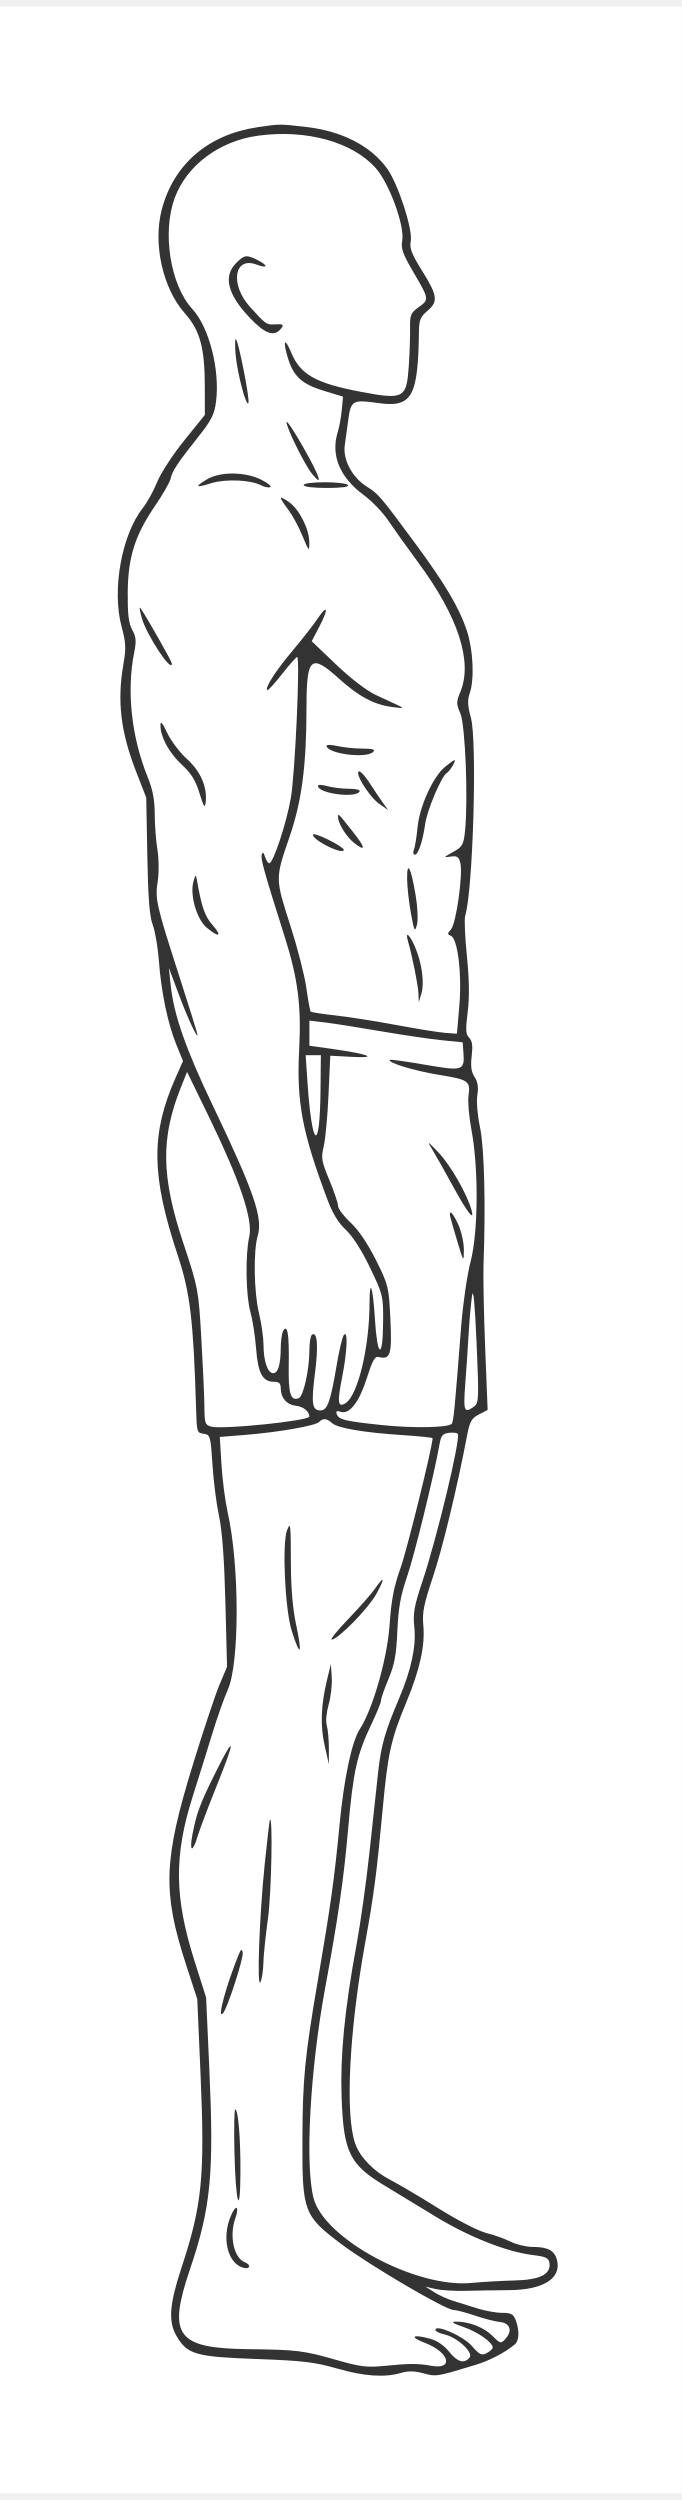
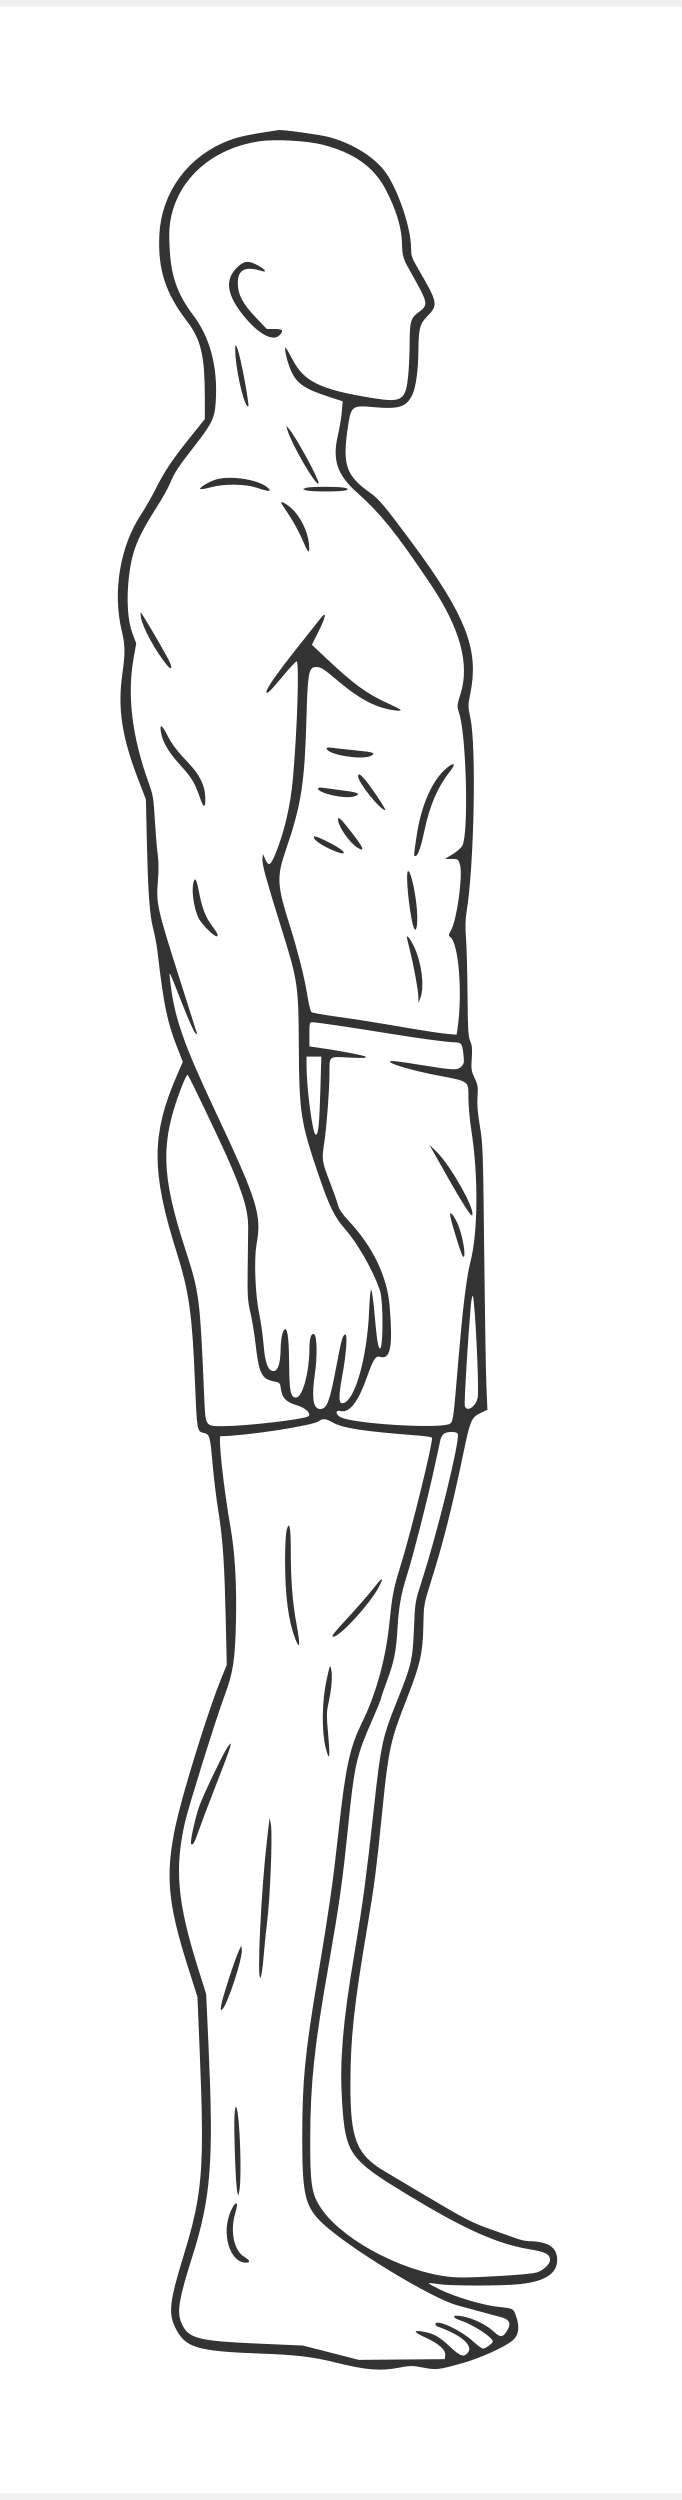
<svg xmlns="http://www.w3.org/2000/svg" width="75pt" height="275pt" viewBox="0 0 238 868">
  <rect x="0" y="0" width="100%" height="100%" fill="#FFF" />
-   <path d="M 89.951 42.061 C 72.627 44.611, 60.499 55.085, 56.417 71.018 C 53.373 82.900, 56.847 98.383, 64.487 106.985 C 69.822 112.992, 71.476 119.019, 71.490 132.500 L 71.500 142.500 64.288 151.442 C 60.322 156.359, 56.074 162.884, 54.847 165.942 C 53.621 168.999, 51.373 173.075, 49.852 175 C 42.429 184.392, 38.995 203.691, 42.466 216.511 C 43.935 221.940, 44.037 223.968, 43.106 229.313 C 40.817 242.460, 42.081 253.105, 47.616 267.287 L 51.045 276.073 51.419 296.287 C 51.694 311.200, 52.191 317.549, 53.312 320.500 C 54.148 322.700, 55.114 328.325, 55.459 333 C 56.264 343.898, 58.556 354.946, 61.528 362.261 L 63.874 368.035 61.336 373.768 C 52.595 393.502, 52.772 407.954, 62.095 436 C 66.345 448.783, 67.533 458.717, 68.433 489 C 68.696 497.816, 68.696 497.818, 71.250 498.180 C 73.369 498.481, 73.539 499.109, 74.173 509 C 74.544 514.775, 75.579 522.875, 76.475 527 C 77.564 532.019, 78.292 541.942, 78.676 557 L 79.250 579.500 76.646 585.669 C 75.215 589.061, 71.083 601.436, 67.466 613.169 C 57.038 646.985, 56.647 657.943, 64.955 683.483 L 68.864 695.500 70.013 722 C 71.553 757.517, 70.565 767.415, 63.272 789.500 C 59.128 802.053, 58.697 808.085, 61.593 813.043 C 65.385 819.536, 68.175 820.344, 89.456 821.114 C 105.659 821.701, 109.841 822.191, 117.493 824.402 C 127.025 827.156, 134.276 827.660, 140.007 825.969 C 142.499 825.233, 144.732 825.275, 147.799 826.113 C 152.281 827.337, 152.192 827.352, 166 823.167 C 170.956 821.665, 176.340 818.849, 179.750 815.975 C 181.247 814.713, 181.365 811.091, 180.025 807.565 C 179.215 805.435, 178.409 805.001, 175.275 805.005 C 173.199 805.008, 169.250 804.293, 166.500 803.416 C 163.750 802.540, 159.946 801.351, 158.047 800.773 C 156.148 800.196, 153.223 798.853, 151.547 797.790 L 148.500 795.855 152 796.678 C 153.925 797.130, 158.650 797.419, 162.500 797.320 C 166.350 797.221, 173.224 797.114, 177.776 797.082 C 189.648 796.999, 196.035 792.971, 194.431 786.580 C 193.601 783.274, 191.263 782, 186.026 782 C 183.768 782, 180.251 781.166, 178.210 780.148 C 176.170 779.129, 172.339 777.766, 169.699 777.120 C 167.030 776.467, 159.672 772.675, 153.130 768.581 C 146.658 764.531, 139.143 760.084, 136.431 758.698 C 130.516 755.676, 125.723 750.773, 124.017 746 C 120.412 735.911, 121.872 706.616, 127.531 675.500 C 130.474 659.315, 131.560 651.013, 133.548 629.500 C 135.382 609.647, 136.433 604.879, 141.856 591.808 C 146.608 580.353, 148.443 571.963, 147.757 564.828 C 147.351 560.602, 147.972 557.514, 151.093 548.223 C 154.439 538.263, 159.559 517.072, 163.050 498.738 C 163.981 493.848, 164.606 492.738, 167.181 491.406 L 170.216 489.837 169.358 468.169 C 168.886 456.251, 168.627 443.125, 168.782 439 C 169.563 418.228, 169.051 398.168, 167.560 391.181 C 166.662 386.974, 166.265 382.197, 166.625 379.947 C 167.065 377.189, 166.781 375.314, 165.662 373.606 C 164.503 371.838, 164.230 369.853, 164.653 366.279 C 165.078 362.695, 164.840 360.983, 163.771 359.914 C 162.569 358.712, 162.476 357.116, 163.252 350.975 C 163.902 345.829, 163.817 339.735, 162.979 331.412 C 162.310 324.764, 162.035 318.464, 162.367 317.412 C 165.118 308.718, 166.630 256.311, 164.366 248.141 C 163.243 244.088, 163.139 242.040, 163.940 239.741 C 165.665 234.795, 165.194 224.522, 162.932 217.718 C 160.316 209.850, 155.331 201.424, 145.053 187.500 C 132.699 170.762, 132.152 170.121, 127.955 167.471 C 122.935 164.303, 119.622 158.049, 120.346 153.110 C 120.637 151.125, 121.185 147.146, 121.563 144.268 C 122.459 137.457, 123.089 137.090, 131.762 138.332 C 143.857 140.065, 145.959 136.396, 146.245 113.060 C 146.289 109.442, 146.827 108.175, 149.150 106.221 C 153.024 102.961, 152.762 100.891, 147.388 92.268 C 143.680 86.320, 142.893 84.286, 143.371 81.894 C 144.185 77.826, 138.900 61.618, 135.056 56.391 C 129.233 48.473, 119.295 43.406, 106.759 41.965 C 97.606 40.912, 97.758 40.911, 89.951 42.061 M 90.050 45.036 C 76.603 46.884, 65.268 55.323, 61.033 66.640 C 56.518 78.710, 59.420 97.161, 67.154 105.552 C 73.003 111.896, 76.804 126.716, 75.422 137.780 C 74.850 142.359, 73.873 144.287, 69.060 150.344 C 61.971 159.264, 60.040 162.198, 59.537 164.806 C 59.320 165.935, 56.900 170.154, 54.160 174.180 C 47.067 184.604, 44.694 192.118, 44.587 204.500 C 44.521 212.066, 44.905 215.238, 46.162 217.530 C 47.526 220.017, 47.646 221.451, 46.829 225.530 C 44.138 238.981, 45.897 255.019, 51.605 269.066 C 53.312 273.266, 54.002 276.906, 54.006 281.730 C 54.009 285.454, 54.434 291.077, 54.949 294.226 C 55.468 297.393, 55.529 302.216, 55.086 305.020 C 54.068 311.462, 54.468 313.258, 62.418 337.915 C 66.038 349.143, 68.982 358.593, 68.960 358.915 C 68.864 360.310, 65.393 352.794, 62.301 344.500 L 58.947 335.500 59.575 341.490 C 60.674 351.963, 64.864 363.916, 74.467 383.981 C 88.677 413.671, 91.808 422.773, 89.963 429.035 C 88.401 434.333, 88.631 448.738, 90.393 456 C 91.261 459.575, 91.977 464.608, 91.985 467.185 C 92.003 472.826, 93.438 477, 95.359 477 C 97.076 477, 97.963 473.978, 98.002 468 C 98.018 465.525, 98.425 462.878, 98.906 462.118 C 100.382 459.787, 100.975 463.610, 100.788 474.259 C 100.616 484.139, 101.430 486.816, 104.276 485.724 C 105.930 485.090, 108 475.731, 108 468.892 C 108 466.266, 108.418 463.860, 108.928 463.544 C 110.789 462.395, 111.171 467.424, 109.952 476.995 C 108.588 487.693, 108.932 490, 111.891 490 C 114.288 490, 115.368 486.949, 117.556 474 C 118.439 468.775, 119.575 464.072, 120.081 463.550 C 121.538 462.044, 121.180 469.601, 119.359 478.775 C 117.672 487.276, 117.949 489.153, 120.642 487.454 C 124.928 484.750, 128.973 467.861, 128.992 452.583 C 129.004 443.346, 130.183 446.817, 130.875 458.128 C 131.699 471.588, 133.623 472.473, 133.728 459.441 C 133.805 449.991, 133.729 449.670, 129.153 440.148 C 126.249 434.105, 123.083 429.157, 120.730 426.983 C 118.167 424.614, 116.119 421.260, 114.331 416.500 C 105.453 392.871, 103.478 382.398, 104.430 364 C 105.222 348.699, 104.006 339.270, 99.341 324.532 C 92.160 301.850, 90.949 297.521, 91.363 296.030 C 91.673 294.914, 91.984 295.109, 92.511 296.750 C 92.908 297.988, 93.579 299, 94.001 299 C 95.372 299, 99.980 285.057, 101.511 276.275 C 103.008 267.690, 104.836 227, 103.725 227 C 103.399 227, 101.008 229.705, 98.410 233.011 C 95.813 236.317, 93.500 238.833, 93.270 238.604 C 92.414 237.748, 96.210 231.833, 102.142 224.778 C 105.508 220.775, 109.394 215.803, 110.777 213.730 C 114.333 208.401, 114.822 209.966, 111.560 216.234 L 108.819 221.500 117.343 229.644 C 122.463 234.535, 127.990 238.774, 131.183 240.257 C 134.107 241.615, 137.625 243.248, 139 243.885 C 141.196 244.903, 140.953 244.975, 137 244.479 C 130.623 243.679, 125.231 240.806, 118.247 234.486 C 108.570 225.728, 107.004 227.077, 106.991 244.184 C 106.976 265.075, 105.378 277.258, 100.976 290.065 C 96.044 304.409, 96.042 304.266, 101.430 320.998 C 103.866 328.564, 106.348 338.267, 106.945 342.559 C 107.542 346.852, 108.220 350.554, 108.453 350.786 C 108.685 351.018, 112.615 351.623, 117.187 352.130 C 121.759 352.637, 131.350 354.149, 138.500 355.489 C 145.650 356.828, 153.300 358.054, 155.500 358.212 L 159.500 358.500 160.338 348.739 C 161.293 337.627, 159.780 325.236, 157.355 324.306 C 156.115 323.830, 156.126 323.519, 157.435 322.072 C 159.227 320.092, 161.658 302.756, 160.686 298.885 C 160.140 296.708, 159.568 296.340, 157.265 296.681 C 154.695 297.061, 154.756 296.949, 158.130 295.083 C 161.433 293.256, 161.810 292.598, 162.318 287.788 C 163.452 277.028, 162.423 250.735, 160.712 246.750 C 159.246 243.335, 159.242 242.665, 160.666 239.258 C 165.091 228.666, 160.011 213.018, 145.972 194 C 142.115 188.775, 137.414 182.191, 135.524 179.368 C 133.635 176.545, 129.813 172.565, 127.031 170.523 C 118.576 164.316, 115.351 156.484, 117.922 148.399 C 118.429 146.805, 119.046 143.389, 119.293 140.808 L 119.741 136.116 113.077 134.092 C 105.306 131.732, 102.432 129.086, 100.436 122.455 C 98.654 116.533, 99.405 115.314, 101.583 120.596 C 104.807 128.419, 110.106 131.425, 125.978 134.436 C 140.969 137.280, 141.936 136.760, 142.691 125.455 C 142.983 121.080, 143.186 115.158, 143.142 112.296 C 143.070 107.625, 143.365 106.876, 146.031 104.978 C 149.857 102.254, 149.837 102.103, 144.393 92.817 C 140.579 86.312, 139.891 84.393, 140.401 81.678 C 141.341 76.663, 135.979 61.861, 131.270 56.475 C 123.198 47.240, 106.908 42.720, 90.050 45.036 M 82.455 89.455 C 77.842 94.067, 79.384 100.354, 87.142 108.556 C 92.467 114.187, 95.643 115.340, 98 112.500 C 99.288 110.948, 98.897 110.696, 95.500 110.896 C 93.045 111.041, 92.564 110.683, 87.250 104.772 C 80.180 96.908, 81.734 87.047, 89.573 90.028 C 93.389 91.479, 93.788 90.459, 90.143 88.574 C 86.099 86.483, 85.339 86.570, 82.455 89.455 M 82.255 121.500 C 82.834 128.103, 86.064 140.218, 86.729 138.279 C 87.215 136.860, 83.292 116.933, 82.358 116.076 C 82.012 115.759, 81.966 118.200, 82.255 121.500 M 100.014 145.028 C 99.996 147.012, 106.287 159.772, 108.868 162.985 C 113.001 168.133, 111.693 164.072, 105.963 153.967 C 102.699 148.210, 100.021 144.188, 100.014 145.028 M 72.250 164.989 C 67.783 167.712, 68.172 168.061, 73.750 166.333 C 78.769 164.778, 87.559 165.158, 91.161 167.086 C 92.233 167.660, 93.648 167.947, 94.305 167.723 C 94.962 167.499, 93.605 166.345, 91.290 165.158 C 85.704 162.295, 76.798 162.216, 72.250 164.989 M 106 167 C 106 167.584, 109.353 168, 114.059 168 C 119.177 168, 121.892 167.635, 121.500 167 C 121.160 166.450, 117.534 166, 113.441 166 C 109.147 166, 106 166.423, 106 167 M 98 171.499 C 98 171.848, 99.172 173.670, 100.604 175.547 C 102.036 177.424, 104.275 181.557, 105.580 184.730 C 107.840 190.226, 107.954 190.337, 107.976 187.066 C 108.008 182.486, 104.518 175.505, 100.914 172.939 C 99.311 171.798, 98 171.149, 98 171.499 M 49.502 213.426 C 51.223 219.446, 60 232.722, 60 229.307 C 60 228.596, 51.791 214.072, 49.088 210 C 48.541 209.175, 48.727 210.717, 49.502 213.426 M 56.010 250.782 C 55.992 254.888, 58.980 260.424, 63.450 264.567 C 66.765 267.640, 68.279 270.084, 69.644 274.567 C 71.098 279.342, 71.516 279.978, 71.784 277.826 C 72.447 272.518, 70.062 266.938, 65.286 262.626 C 62.773 260.357, 59.659 256.250, 58.368 253.500 C 56.706 249.962, 56.017 249.167, 56.010 250.782 M 114 257.984 C 114 260.736, 127.819 262.581, 130.247 260.153 C 131.118 259.282, 130.188 258.994, 126.450 258.976 C 123.727 258.963, 119.813 258.560, 117.750 258.081 C 115.688 257.602, 114 257.559, 114 257.984 M 155.217 265.471 C 151.060 268.969, 146.419 279.272, 145.745 286.500 C 145.437 289.800, 144.871 293.288, 144.486 294.250 C 144.091 295.237, 144.235 296, 144.815 296 C 146.009 296, 147.555 291.374, 148.434 285.176 C 149.103 280.457, 154.077 268.689, 155.870 267.580 C 157.075 266.836, 159.371 263, 158.612 263 C 158.360 263, 156.832 264.112, 155.217 265.471 M 125 267.540 C 125 269.596, 129.523 276.233, 132.227 278.145 L 135.500 280.459 133.714 277.979 C 132.732 276.616, 130.707 273.602, 129.214 271.282 C 126.816 267.555, 125 265.942, 125 267.540 M 111 272.035 C 111 274.614, 124.029 276.380, 125.500 274 C 125.876 273.392, 124.425 273, 121.802 273 C 119.429 273, 116.027 272.581, 114.243 272.070 C 112.361 271.530, 111 271.515, 111 272.035 M 118 282.850 C 118 285.099, 120.905 289.780, 123.633 291.926 C 127.727 295.146, 127.634 293.627, 123.412 288.305 C 117.915 281.377, 118 281.462, 118 282.850 M 109.235 289.205 C 110.002 291.506, 120 296.215, 120 294.276 C 120 293.803, 117.482 292.182, 114.405 290.672 C 111.087 289.046, 108.983 288.448, 109.235 289.205 M 142.109 304.500 C 142.136 307.250, 142.735 312.650, 143.440 316.500 C 144.592 322.788, 144.803 323.199, 145.521 320.543 C 145.988 318.816, 145.797 314.451, 145.061 310.043 C 143.450 300.400, 142.044 297.759, 142.109 304.500 M 67.525 305.357 C 66.215 310.063, 68.637 318.517, 72.141 321.465 C 76.487 325.123, 77.717 324.581, 74.189 320.563 C 71.458 317.452, 70.394 314.354, 68.670 304.500 C 68.384 302.864, 68.175 303.020, 67.525 305.357 M 142.422 326.250 C 143.899 331.318, 145.972 341.694, 146.069 344.500 L 146.172 347.500 147.089 344.500 C 148.224 340.782, 147.287 333.860, 144.888 328.250 C 142.974 323.772, 141.306 322.420, 142.422 326.250 M 108 358.314 L 108 362.697 116.250 363.859 C 128.757 365.622, 132.350 367.096, 122.895 366.586 L 115.290 366.176 114.674 379.838 C 114.335 387.352, 113.578 395.474, 112.993 397.888 C 112.033 401.844, 112.226 402.992, 114.964 409.568 C 116.634 413.579, 118 417.648, 118 418.611 C 118 419.573, 119.965 422.192, 122.367 424.430 C 125.151 427.025, 128.361 431.761, 131.226 437.500 C 135.598 446.258, 135.734 446.815, 136.277 458.246 C 136.865 470.625, 136.307 472.378, 132.108 471.342 C 130.877 471.038, 129.947 472.704, 128.141 478.444 C 125.454 486.987, 122.053 491.469, 118.995 490.498 C 117.520 490.030, 117.157 490.245, 117.575 491.336 C 118.309 493.249, 120.350 493.740, 133.229 495.101 C 143.948 496.235, 156.298 496.035, 157.627 494.707 C 158.317 494.017, 158.693 490.194, 160.945 461 C 161.570 452.906, 163.044 442.745, 164.282 438 C 166.959 427.741, 167.089 405.336, 164.550 391.949 C 163.701 387.474, 163.246 382.167, 163.538 380.156 C 164.288 374.998, 163.644 374.550, 153 372.819 C 144.460 371.430, 135.049 368.536, 136.096 367.621 C 136.318 367.427, 141.822 368.192, 148.326 369.321 C 161.621 371.628, 162.240 371.429, 161.761 365 L 161.500 361.500 154.221 360.774 C 150.217 360.375, 140.542 358.949, 132.721 357.605 C 124.899 356.261, 116.138 354.885, 113.250 354.546 L 108 353.931 108 358.314 M 107.319 375.250 C 108.896 398.750, 111.666 400.571, 111.882 378.250 L 112 366 109.349 366 L 106.698 366 107.319 375.250 M 63.166 377.167 C 56.064 394.916, 56.260 408.305, 63.961 431.500 C 69.206 447.297, 69.286 447.722, 70.288 465 C 70.847 474.625, 71.326 485.327, 71.354 488.782 C 71.401 494.561, 71.597 495.112, 73.808 495.667 C 77.961 496.709, 108.020 493.603, 107.985 492.135 C 107.941 490.330, 105.876 488.656, 103.364 488.388 C 100.116 488.042, 98 485.644, 98 482.309 C 98 480.553, 97.438 480, 95.655 480 C 91.649 480, 90.058 477.057, 89.398 468.423 C 89.064 464.066, 88.163 458.281, 87.396 455.568 C 85.795 449.913, 85.589 435.493, 87.020 429.293 C 88.353 423.518, 83.755 409.799, 73.240 388.167 L 65.300 371.834 63.166 377.167 M 150.936 399 C 152.107 400.925, 155.337 406.659, 158.114 411.741 C 163.219 421.085, 165.818 424.375, 164.539 419.875 C 162.969 414.348, 157.232 404.362, 153.175 400.094 C 149.114 395.822, 148.957 395.746, 150.936 399 M 157.039 421.750 C 157.060 422.163, 158.161 426.100, 159.485 430.500 C 161.836 438.310, 161.894 438.393, 161.924 434 C 161.942 431.525, 161.088 427.587, 160.027 425.250 C 158.274 421.388, 156.939 419.824, 157.039 421.750 M 164.764 450 C 164.394 452.475, 163.856 458.550, 163.570 463.500 C 163.284 468.450, 162.747 476.438, 162.377 481.250 C 161.683 490.264, 162.048 491.148, 165.441 488.667 C 167.156 487.413, 167.210 486.099, 166.351 466.417 C 165.736 452.320, 165.218 446.967, 164.764 450 M 111.344 494.056 C 110.021 495.379, 97.297 497.597, 85.612 498.541 L 76.723 499.260 77.307 508.880 C 77.627 514.171, 78.598 521.650, 79.465 525.500 C 83.639 544.051, 83.657 578.369, 79.497 587.553 C 78.238 590.331, 75.777 597.306, 74.028 603.053 C 72.280 608.799, 69.293 618.376, 67.391 624.335 C 60.670 645.395, 60.810 659.858, 67.954 682.356 L 71.947 694.929 73.086 720.214 C 74.731 756.722, 73.591 768.362, 66.254 789.987 C 58.463 812.951, 61.705 817.385, 86.500 817.677 C 103.882 817.882, 105.886 818.132, 118.055 821.623 C 125.592 823.785, 128.257 824.112, 133.813 823.555 C 142.907 822.645, 145.803 822.634, 150.620 823.493 C 158.574 824.913, 156.823 818.732, 148.354 815.497 C 142.816 813.383, 143.873 812.350, 149.911 813.976 C 152.534 814.682, 154.948 816.295, 156.735 818.534 C 159.662 822.203, 162.017 822.889, 163.899 820.622 C 165.377 818.841, 159.566 813.503, 155.074 812.516 C 153.383 812.145, 152 811.448, 152 810.968 C 152 808.843, 161.647 813.078, 164.672 816.532 C 167.417 819.666, 168.125 820.004, 169.922 819.042 C 171.065 818.430, 172 817.574, 172 817.139 C 172 815.333, 166.756 811.634, 161.805 809.947 C 158.135 808.697, 157.270 808.120, 159 808.076 C 163.496 807.960, 168.861 810.015, 171.841 812.995 C 174.686 815.840, 174.810 815.868, 176.470 814.033 C 178.981 811.259, 178.065 808.559, 174.491 808.198 C 172.846 808.032, 168.911 807.020, 165.746 805.948 C 162.581 804.877, 159.216 804, 158.267 804 C 155.551 804, 129.065 788.443, 119.321 781.126 C 105.962 771.092, 105.483 769.815, 105.564 744.500 C 105.632 723.307, 106.374 715.694, 111.026 688.500 C 115.409 662.872, 116.774 653.084, 118.486 635 C 120.056 618.420, 122.784 605.546, 125.668 601.118 C 130.123 594.276, 135.186 576.545, 135.982 565 C 136.592 556.141, 137.472 551.548, 139.814 545 C 142.087 538.641, 151 502.551, 151 499.702 C 151 499.478, 146.387 498.996, 140.749 498.632 C 127.060 497.747, 117.873 496.195, 115.934 494.440 C 114.043 492.729, 112.777 492.623, 111.344 494.056 M 156.783 497.813 C 154.520 498.074, 153.959 498.741, 153.422 501.813 C 151.588 512.294, 144.657 540.560, 142.097 548 C 139.830 554.589, 139.067 558.861, 138.705 567 C 138.334 575.364, 137.706 578.765, 135.619 583.720 C 134.179 587.141, 133 590.528, 133 591.248 C 133 591.968, 131.431 595.830, 129.514 599.831 C 124.605 610.074, 123.271 616.122, 121.525 636.050 C 119.998 653.484, 118.080 666.780, 113.529 691.463 C 108.242 720.141, 106.407 753.328, 109.464 765 C 113.187 779.216, 145.167 796.403, 164.483 794.569 C 168.342 794.202, 175.165 793.812, 179.644 793.701 C 188.561 793.481, 192.366 791.556, 191.794 787.555 C 191.552 785.866, 190.521 785.381, 186 784.830 C 176.746 783.703, 163.448 778.409, 151.628 771.148 C 145.508 767.389, 137.800 762.700, 134.500 760.730 C 122.053 753.299, 119.934 749.031, 119.247 730 C 118.711 715.191, 120.284 699.129, 124.522 676.124 C 125.878 668.767, 127.884 654.367, 128.980 644.124 C 130.076 633.881, 131.437 621.297, 132.005 616.161 C 133.031 606.871, 134.405 602.063, 139.373 590.379 C 143.551 580.552, 145.315 572.287, 144.631 565.742 C 144.117 560.822, 144.539 558.417, 147.441 549.726 C 152.503 534.570, 160.747 500.274, 159.822 498.217 C 159.645 497.823, 158.278 497.641, 156.783 497.813 M 100.229 531.750 C 98.416 536.225, 99.460 559.372, 101.811 566.856 C 104.824 576.448, 105.644 575.388, 103.373 564.834 C 102.177 559.275, 101.566 552.088, 101.540 543.250 C 101.499 529.540, 101.416 528.817, 100.229 531.750 M 130.869 552.250 C 129.622 554.038, 125.465 558.763, 121.632 562.750 C 117.798 566.737, 115.162 570, 115.774 570 C 117.947 570, 128.639 559.078, 131.360 554.079 C 134.495 548.320, 134.249 547.405, 130.869 552.250 M 114.169 584 C 112.014 592.905, 111.754 600.025, 113.330 607 L 114.799 613.500 114.800 608 C 114.800 604.975, 114.471 601.375, 114.067 600 C 113.646 598.564, 113.924 595.457, 114.720 592.702 C 115.482 590.064, 115.969 585.789, 115.803 583.202 L 115.500 578.500 114.169 584 M 75.324 616.209 C 69.856 627.138, 68.549 630.658, 67.140 638.250 C 66.045 644.150, 67.243 644.482, 68.948 638.750 C 69.643 636.413, 72.650 628.456, 75.629 621.070 C 82.293 604.549, 82.167 602.531, 75.324 616.209 M 94.185 633 C 94.050 633.275, 93.242 640.250, 92.390 648.500 C 90.513 666.665, 89.601 692.393, 90.936 689.500 C 91.444 688.400, 91.891 685.457, 91.930 682.960 C 91.968 680.463, 92.690 673.457, 93.533 667.391 C 94.766 658.526, 95.292 630.743, 94.185 633 M 83.300 680 C 78.864 690.930, 75.702 702.703, 77.794 700.500 C 79.348 698.865, 85.150 680.984, 84.716 679.172 C 84.403 677.870, 84.090 678.053, 83.300 680 M 81.826 748.616 C 82.230 766.755, 83.850 772.444, 83.928 756 C 83.985 744.010, 83.158 734.001, 82.111 733.999 C 81.775 733.998, 81.647 740.576, 81.826 748.616 M 80.513 771.314 C 77.303 778.998, 79.502 787.852, 84.976 789.283 C 87.325 789.898, 87.747 788.224, 85.463 787.347 C 81.655 785.886, 79.976 778.236, 82.116 772.098 C 83.687 767.590, 82.344 766.933, 80.513 771.314" stroke="none" fill="#333" fill-rule="evenodd" />
+   <g transform="scale(0.5)">
+     <path d="M 191 86.654 C 173.688 89.293, 167.293 90.646, 160.620 93.080 C 131.611 103.664, 112.488 129.492, 111.218 159.807 C 110.220 183.627, 115.420 199.773, 130.425 219.438 C 140.396 232.507, 142.975 243.539, 142.992 273.188 L 143 287.877 132.729 300.688 C 120.207 316.307, 114.677 324.594, 108.494 337 C 105.890 342.225, 101.381 350.100, 98.473 354.500 C 83.766 376.759, 78.492 408.612, 85.008 435.813 C 87.422 445.889, 87.487 451.128, 85.383 466.040 C 82.050 489.662, 85.044 509.659, 96.304 539 L 101.869 553.500 102.498 582 C 103.299 618.247, 104.487 634.593, 107 643.932 C 108.100 648.020, 109.471 655.445, 110.048 660.432 C 114.248 696.784, 116.741 708.875, 123.684 726.563 L 127.628 736.609 123.316 746.555 C 105.539 787.551, 105.554 813.467, 123.383 869.780 C 132.007 897.019, 134.214 912.809, 136.137 961 C 137.443 993.745, 137.617 994.773, 142.019 995.654 C 146.374 996.525, 146.697 997.630, 148.441 1017.640 C 149.305 1027.547, 151.114 1042.368, 152.461 1050.576 C 155.530 1069.270, 156.740 1087.118, 157.615 1126.561 L 158.305 1157.621 154.265 1167.561 C 145.265 1189.706, 127.139 1248.221, 122.557 1269.922 C 115.344 1304.084, 117.016 1323.672, 130.887 1367.500 L 137.849 1389.500 139.436 1428 C 142.818 1510.033, 141.481 1526.755, 128.041 1570.500 C 118.374 1601.962, 117.429 1610.225, 122.347 1620.277 C 129.305 1634.499, 137.037 1636.821, 183 1638.493 C 206.977 1639.366, 218.800 1640.787, 234 1644.623 C 254.652 1649.835, 265.242 1650.782, 277.368 1648.499 C 286.581 1646.765, 287.734 1646.747, 295.403 1648.226 C 304.620 1650.003, 306.052 1649.839, 323 1645.081 C 335.408 1641.597, 352.469 1633.876, 357.818 1629.324 C 362.053 1625.718, 362.951 1620.379, 360.540 1613.122 C 358.447 1606.819, 358.609 1606.915, 348.171 1605.857 C 337.447 1604.770, 318.105 1599.064, 307.209 1593.774 C 302.649 1591.560, 299.105 1589.561, 299.334 1589.332 C 299.563 1589.103, 302.619 1589.382, 306.125 1589.951 C 314.142 1591.251, 350.489 1591.283, 362.668 1589.999 C 380.499 1588.120, 389 1582.626, 389 1572.981 C 389 1564.263, 382.622 1560.089, 369.114 1559.967 C 367.126 1559.949, 363.250 1559.096, 360.500 1558.071 C 357.750 1557.046, 350.100 1554.328, 343.500 1552.031 C 329.832 1547.274, 324.707 1544.627, 295.500 1527.241 C 283.950 1520.365, 272.125 1513.345, 269.222 1511.641 C 248.860 1499.690, 244.600 1489.184, 244.633 1451 C 244.660 1418.184, 246.994 1396.367, 256.453 1340.500 C 261.418 1311.182, 262.746 1300.871, 266.953 1259 C 271.257 1216.172, 272.520 1210.471, 284.414 1180.198 C 293.331 1157.503, 295.181 1149.318, 295.533 1131 C 295.831 1115.529, 295.841 1115.470, 300.865 1099.500 C 309.507 1072.032, 315.318 1049.009, 323.544 1009.650 C 328.373 986.541, 329.089 984.896, 335.684 981.715 L 340.275 979.500 339.561 962.500 C 339.168 953.150, 338.483 911.525, 338.039 870 C 337.277 798.866, 337.103 793.748, 335.025 781.500 C 333.462 772.284, 332.979 766.301, 333.364 760.946 C 333.844 754.270, 333.610 752.761, 331.350 747.946 C 329.042 743.030, 328.848 741.685, 329.357 734.123 C 329.798 727.572, 329.562 724.956, 328.276 722.123 C 326.893 719.076, 326.595 713.971, 326.403 690 C 326.277 674.325, 325.797 656.550, 325.337 650.500 C 324.763 642.956, 324.873 637.240, 325.689 632.306 C 330.981 600.278, 332.662 516.961, 328.424 496.750 C 326.674 488.402, 326.668 487.621, 328.299 479.750 C 334.695 448.889, 325.476 425.222, 286.715 373 C 268.196 348.049, 264.439 343.600, 258.118 339.140 C 241.939 327.724, 239.138 319.979, 242.516 296 C 245.017 278.241, 245.112 278.161, 261.896 279.653 C 278.805 281.156, 284.130 279.293, 288.059 270.500 C 290.352 265.369, 291.980 253.472, 292.073 241.178 C 292.194 225.126, 293.020 221.577, 297.767 216.716 C 306.171 208.109, 306.015 207.238, 291.640 182.524 C 287.527 175.454, 286.998 173.865, 286.985 168.524 C 286.949 153.816, 277.120 125.556, 268.092 114.204 C 259.968 103.988, 244.844 94.932, 229.198 90.915 C 222.600 89.221, 197.481 85.769, 194.500 86.146 C 193.950 86.215, 192.375 86.444, 191 86.654 M 180.500 94.041 C 148.607 99.005, 125.325 119.195, 119.391 147.035 C 118.207 152.590, 117.934 157.698, 118.323 167 C 119.189 187.658, 123.567 200.409, 134.976 215.500 C 145.984 230.061, 151.428 249.134, 150.817 271 C 150.384 286.497, 149.088 289.631, 136.332 306 C 124.424 321.281, 121.720 325.378, 118.842 332.500 C 117.508 335.800, 113.232 343.450, 109.340 349.500 C 95.994 370.246, 91.881 380.666, 89.921 398.702 C 88.230 414.270, 89.181 428.779, 92.466 437.506 L 95.096 444.494 93.323 454.497 C 88.638 480.933, 92.086 509.398, 103.968 542.379 C 106.806 550.256, 107.269 553.076, 108.076 567.379 C 108.576 576.246, 109.473 587.084, 110.070 591.465 C 110.753 596.484, 110.852 602.958, 110.338 608.965 C 108.864 626.176, 109.254 627.956, 125.972 680.500 C 132.097 699.750, 137.310 716.175, 137.556 717 C 137.807 717.841, 137.185 717.538, 136.142 716.312 C 135.117 715.108, 131.045 705.883, 127.093 695.812 C 117.707 671.898, 118.020 672.539, 118.641 678.500 C 121.376 704.784, 127.472 722.625, 150.246 771 C 179.852 833.889, 182.853 843.556, 179.115 864 C 177.222 874.350, 178.168 899.166, 180.963 912.500 C 182.116 918, 183.476 927.597, 183.984 933.826 C 185.070 947.132, 187.086 952.500, 191 952.500 C 194.073 952.500, 195.792 947.091, 195.925 937 C 196.027 929.276, 197.646 922.717, 199.314 923.267 C 200.979 923.816, 201.786 932.034, 201.901 949.601 C 202.014 966.804, 202.946 971, 206.654 971 C 211.135 971, 215.985 953.511, 215.996 937.315 C 216.001 929.405, 217.414 925.269, 219.517 927.014 C 221.306 928.499, 221.531 942.587, 219.940 953.500 C 217.392 970.973, 218.502 979, 223.467 979 C 228.328 979, 230.190 974.039, 234.986 948.311 C 238.269 930.696, 239.334 927, 241.125 927 C 242.715 927, 241.674 941.061, 239.020 955.443 C 236.401 969.632, 236.348 975, 238.826 975 C 247.320 975, 256.342 944.029, 257.700 910.207 C 258.060 901.228, 258.682 895.282, 259.207 895.807 C 259.698 896.298, 260.745 904.080, 261.532 913.100 C 262.940 929.217, 263.689 934.581, 264.790 936.434 C 267.575 941.120, 267.894 903.908, 265.137 895.907 C 260.364 882.051, 249.385 862.869, 240.579 853 C 233.673 845.261, 229.868 837.475, 222.612 816.237 C 209.894 779.012, 208.841 772.190, 208.614 725.500 C 208.408 683.266, 207.922 679.982, 196.487 643.500 C 185.877 609.649, 182.889 598.729, 183.218 595.002 L 183.528 591.500 185.250 595.338 C 187.621 600.624, 188.962 599.703, 192.805 590.152 C 198.655 575.613, 202.859 557.193, 204.478 539 C 207.575 504.196, 209.044 457, 207.030 457 C 206.496 457, 201.963 461.950, 196.955 468 C 188.765 477.896, 185.981 480.503, 186.009 478.250 C 186.038 475.933, 193.695 464.934, 206.259 449.160 C 214.092 439.327, 221.844 429.533, 223.487 427.397 C 228.281 421.163, 227.748 425.550, 222.424 436.151 L 217.737 445.484 227.618 454.789 C 247.327 473.347, 256.071 479.714, 271.241 486.557 C 280.979 490.950, 282.035 492.058, 275.750 491.290 C 263.162 489.752, 251.453 483.793, 237 471.570 C 225.858 462.147, 224.093 461, 220.726 461 C 215.508 461, 214.808 464.753, 213.919 497.500 C 212.707 542.143, 210.266 557.591, 199.462 589 C 193.090 607.523, 193.394 613.405, 202.146 640.956 C 207.792 658.728, 212.586 677.734, 214.580 690.249 C 215.522 696.161, 216.796 701.415, 217.410 701.926 C 218.025 702.436, 225.722 703.816, 234.514 704.993 C 243.306 706.170, 259.500 708.682, 270.500 710.575 C 296.748 715.094, 307.383 716.742, 313.639 717.260 L 318.779 717.685 319.391 713.593 C 323.016 689.334, 320.251 653.829, 314.404 649.554 C 312.987 648.517, 313.029 648.058, 314.823 644.951 C 318.969 637.774, 323.282 606.223, 321.109 598.971 C 319.942 595.075, 319.831 595, 315.210 594.996 L 310.500 594.992 316 591.690 C 319.025 589.875, 322.106 587.137, 322.846 585.607 C 327.302 576.401, 325.554 508.216, 320.470 492.910 C 318.940 488.303, 318.975 487.872, 321.574 479.538 C 328.010 458.896, 321.182 433.884, 300.819 403.500 C 276.764 367.609, 265.731 353.850, 249.285 339.234 C 235.371 326.868, 231.860 316.403, 235.881 299.280 C 237.050 294.299, 238.286 286.912, 238.628 282.862 L 239.249 275.500 228.875 272.122 C 211.351 266.415, 206.185 262.455, 202.131 251.620 C 199.924 245.721, 198.331 238, 199.322 238 C 199.639 238, 201.779 241.614, 204.077 246.031 C 212.296 261.829, 223.265 267.200, 259.427 273.133 C 280.781 276.637, 283.264 275.095, 285 257.250 C 285.522 251.887, 285.960 241.830, 285.974 234.899 C 286.005 219.752, 286.767 217.225, 292.552 213.070 C 298.900 208.511, 298.636 206.487, 289.617 190.548 C 280.830 175.018, 280.973 175.434, 280.603 164.298 C 280.255 153.847, 276.493 141.644, 269.362 127.838 C 261.182 112, 247.267 102.054, 225.372 96.395 C 214.276 93.527, 191.482 92.331, 180.500 94.041 M 166.484 181.148 C 157.148 189.345, 157.717 199.554, 168.287 213.500 C 179.329 228.069, 190.492 234.534, 195.345 229.171 C 198.235 225.978, 197.364 225, 191.633 225 L 186.265 225 178.553 216.928 C 169.375 207.321, 166.024 200.912, 166.010 192.939 C 165.993 183.536, 171.177 180.933, 182.750 184.533 C 186.763 185.782, 185.139 183.393, 180.115 180.659 C 173.738 177.189, 170.877 177.291, 166.484 181.148 M 164.403 243.826 C 165.597 258.977, 171.247 281.086, 173.380 278.953 C 174.003 278.331, 170.623 258.444, 167.878 246.573 C 165.044 234.320, 163.562 233.148, 164.403 243.826 M 200.497 295 C 202.776 304.162, 220.469 334.821, 222.389 332.935 C 223.628 331.717, 207.394 301.601, 201.940 295 L 199.875 292.500 200.497 295 M 149.882 330.381 C 144.766 332.209, 138.404 336.301, 139.902 336.801 C 140.593 337.031, 143.927 336.442, 147.312 335.493 C 156.254 332.983, 171.727 333.184, 179.481 335.909 C 187.921 338.875, 190.445 338.709, 186.500 335.447 C 179.671 329.800, 159.369 326.990, 149.882 330.381 M 213.500 335.963 L 211.500 336.785 213.500 337.609 C 216.202 338.723, 238.993 338.725, 241.500 337.612 C 243.401 336.769, 243.376 336.687, 241 335.962 C 237.625 334.932, 216.004 334.933, 213.500 335.963 M 196.700 347.250 C 197.140 347.938, 199.697 351.821, 202.383 355.880 C 205.068 359.940, 208.832 366.915, 210.746 371.380 C 215.429 382.303, 216.377 383.016, 215.706 375.108 C 214.973 366.471, 209.588 355.568, 203.337 350.065 C 198.937 346.192, 194.938 344.496, 196.700 347.250 M 98.462 426.750 C 99.734 433.719, 108.684 450.086, 116.371 459.500 C 120.300 464.311, 120.710 461.461, 117.061 454.709 C 111.374 444.185, 98.833 423, 98.291 423 C 98.009 423, 98.085 424.688, 98.462 426.750 M 112.244 505.779 C 113.179 512.751, 117.388 520.158, 125.438 529 C 133.794 538.177, 136.101 541.952, 139.492 552 C 142.166 559.925, 143.558 559.915, 143.327 551.972 C 143.088 543.746, 139.488 536.373, 131.709 528.174 C 123.567 519.592, 119.887 514.741, 116.650 508.321 C 113.151 501.382, 111.528 500.446, 112.244 505.779 M 228 517.768 C 228 522.148, 252.830 526.302, 259.066 522.965 C 262.700 521.020, 260.993 520.423, 248.250 519.181 C 241.238 518.498, 233.813 517.678, 231.750 517.360 C 229.559 517.022, 228 517.191, 228 517.768 M 312.476 530.988 C 302.264 539.026, 294.215 556.718, 290.956 578.294 C 288.670 593.420, 288.696 593, 290.051 593 C 291.728 593, 293.983 586.533, 296.471 574.589 C 300.032 557.499, 305.799 544.278, 314.344 533.614 C 318.308 528.666, 317.274 527.212, 312.476 530.988 M 250 537.273 C 250 541.636, 265.514 561, 269.010 561 C 269.477 561, 266.898 556.612, 263.278 551.250 C 254.364 538.046, 250 533.451, 250 537.273 M 222 545.838 C 222 549.107, 240.593 553.279, 246.939 551.434 C 252.410 549.843, 250.446 548.546, 240.783 547.370 C 235.677 546.749, 229.363 545.900, 226.750 545.484 C 223.481 544.964, 222 545.074, 222 545.838 M 236 567.410 C 236 572.250, 244.234 584.069, 249.860 587.307 C 254.932 590.225, 253.837 587.279, 246.159 577.348 C 238.195 567.049, 236 564.901, 236 567.410 M 219 579.758 C 219 581.496, 223.581 584.899, 230 587.929 C 242.515 593.838, 243.719 590.806, 231.418 584.359 C 222.650 579.764, 219 578.412, 219 579.758 M 284.695 603.639 C 283.139 605.194, 285.470 630.037, 288.180 640.802 C 289.891 647.594, 291.512 644.420, 291.290 634.711 C 291 621.964, 286.687 601.646, 284.695 603.639 M 135.754 609.622 C 133.137 614.016, 134.847 628.860, 138.881 636.767 C 140.805 640.538, 149.286 649, 151.141 649 C 152.853 649, 151.922 646.811, 148.002 641.618 C 143.559 635.734, 140.939 628.991, 139.021 618.500 C 137.660 611.054, 136.606 608.191, 135.754 609.622 M 284 649.524 C 284 649.878, 284.871 653.617, 285.936 657.833 C 288.819 669.247, 291.990 686.530, 292.076 691.301 L 292.152 695.500 293.500 692 C 296.590 683.975, 294.233 666.314, 288.584 655.167 C 286.296 650.651, 284 647.825, 284 649.524 M 216 717.439 L 216 725.877 220.750 726.542 C 236.613 728.763, 254.559 732.170, 255.454 733.132 C 256.226 733.962, 253.190 734.098, 243.860 733.654 C 229.169 732.955, 230.037 732.264, 230.014 744.670 C 229.991 756.318, 228.087 781.707, 226.394 792.927 C 224.553 805.128, 224.669 805.924, 230.478 821 C 232.915 827.325, 235.386 834.375, 235.970 836.666 C 236.723 839.620, 239.022 842.964, 243.877 848.166 C 260.321 865.784, 270.334 886.718, 272.015 906.995 C 274.397 935.740, 272.629 944.921, 265.168 942.553 C 262.309 941.646, 260.476 944.540, 256.176 956.747 C 249.962 974.389, 243.938 982.026, 237.509 980.413 C 234.198 979.582, 234.070 982.344, 237.321 984.474 C 244.758 989.348, 309.375 993.253, 314.344 989.130 C 316.390 987.431, 316.614 985.688, 320 945 C 323.028 908.622, 325.703 886.834, 328.454 876.136 C 333.750 855.539, 333.985 815.662, 328.996 784 C 327.912 777.125, 327.020 767.124, 327.013 761.776 C 326.997 749.796, 327.885 750.439, 305.365 746.100 C 289.673 743.077, 274.475 738.833, 272.550 736.936 C 271.009 735.418, 275.245 735.807, 295 739 C 317.180 742.585, 319.344 742.656, 322.105 739.895 C 323.992 738.008, 324.137 737.101, 323.501 731.145 C 322.727 723.889, 322.078 723.038, 317.301 723.015 C 312.689 722.993, 293.348 720.401, 272 716.944 C 245.159 712.598, 220.840 709.004, 218.250 709.002 C 216.094 709, 216 709.354, 216 717.439 M 214 738.621 C 214 755.290, 218.256 787.500, 220.459 787.500 C 222.241 787.500, 222.956 780.585, 223.639 756.750 L 224.319 733 219.160 733 L 214 733 214 738.621 M 126.646 754.454 C 111.890 793.004, 112.424 815.219, 129.361 867.500 C 139.280 898.118, 139.593 900.572, 142.605 971.391 C 143.447 991.169, 143.337 991, 155.339 991 C 171.511 991, 213.259 986.141, 215.389 984.011 C 217.396 982.004, 213.086 978.097, 206.836 976.256 C 199.680 974.149, 196.934 971.227, 196.070 964.801 C 195.518 960.698, 195.355 960.533, 191 959.686 C 182.672 958.066, 180.765 954.174, 178.479 934.137 C 177.640 926.788, 175.987 916.663, 174.804 911.637 C 172.921 903.634, 172.685 900.018, 172.899 882.500 C 173.034 871.500, 173.196 858, 173.259 852.500 C 173.387 841.301, 170.303 830.420, 160.504 807.500 C 155.362 795.474, 132.253 746.987, 131.049 745.701 C 130.638 745.261, 128.657 749.200, 126.646 754.454 M 302.532 799.500 C 304.103 802.250, 309.239 811.330, 313.944 819.677 C 322.579 834.994, 328.764 844.569, 329.530 843.804 C 332.550 840.783, 314.557 808.724, 304.383 799 L 299.675 794.500 302.532 799.500 M 314.484 845.020 C 315.864 851.471, 322.130 871.492, 323.069 872.450 C 325.992 875.432, 323.081 857.298, 319.361 849.352 C 316.140 842.470, 313.423 840.056, 314.484 845.020 M 328.648 907.250 C 326.657 930.253, 323.976 974.770, 324.465 976.716 C 325.739 981.793, 332.540 977.251, 333.528 970.662 C 334.591 963.573, 331.412 900, 329.994 900 C 329.599 900, 328.993 903.263, 328.648 907.250 M 222.632 987.479 C 218.469 990.631, 171.300 997.858, 153.990 997.996 C 152.169 998.010, 156.120 1034.254, 160.912 1061.500 C 164.021 1079.177, 165.324 1101.596, 164.732 1127.236 C 164.098 1154.700, 162.795 1163.063, 156.546 1179.770 C 150.730 1195.317, 131.821 1255.883, 129.157 1267.500 C 121.771 1299.697, 123.812 1323.187, 137.915 1368.303 L 143.916 1387.500 145.484 1421.497 C 149.310 1504.456, 147.403 1529.432, 134.030 1571.500 C 124.951 1600.061, 123.423 1609.290, 126.538 1616.746 C 131.208 1627.923, 137.335 1629.610, 180 1631.468 L 211.500 1632.840 231 1637.841 L 250.500 1642.842 280.500 1642.582 L 310.500 1642.323 310.820 1639.628 C 311.259 1635.923, 306.451 1631.579, 297.250 1627.369 C 288.840 1623.520, 287.970 1621.978, 294.820 1623.061 C 302.500 1624.275, 306.476 1626.433, 313.934 1633.438 C 321.306 1640.362, 323.595 1641.210, 326.435 1638.072 C 330.941 1633.093, 322.118 1625.357, 305.250 1619.497 C 304.563 1619.258, 304 1618.540, 304 1617.901 C 304 1613.894, 321.585 1621.880, 330.092 1629.750 C 333.213 1632.638, 336.434 1635, 337.249 1635 C 338.928 1635, 344 1631.278, 344 1630.046 C 344 1627.068, 329.898 1617.968, 320.750 1615.044 C 317.044 1613.859, 315.640 1612, 318.451 1612 C 326.167 1612, 338.168 1617.056, 344.665 1623.046 C 349.515 1627.516, 350.969 1627.405, 354.107 1622.327 C 357.077 1617.521, 355.665 1614.485, 349.794 1613.054 C 347.433 1612.478, 341.225 1610.801, 336 1609.326 C 330.775 1607.851, 323.397 1605.852, 319.605 1604.883 C 302.305 1600.466, 244.058 1565.136, 225.493 1547.800 C 212.974 1536.109, 210.997 1527.991, 211.004 1488.289 C 211.010 1448.280, 212.804 1429.458, 221.613 1377 C 229.533 1329.836, 232.525 1309.030, 235.991 1277 C 241.214 1228.744, 243.997 1215.678, 252.924 1197.500 C 262.780 1177.433, 269.590 1152.397, 271.963 1127.500 C 273.598 1110.355, 274.924 1103.463, 279.179 1090 C 286.519 1066.772, 302.712 1000.962, 301.550 999.082 C 301.264 998.618, 297.086 997.936, 292.265 997.567 C 253.465 994.591, 239.192 992.414, 232.322 988.426 C 227.577 985.671, 225.311 985.449, 222.632 987.479 M 309.573 996.570 C 308.709 997.433, 307.783 999.121, 307.514 1000.320 C 307.245 1001.519, 305.427 1009.925, 303.473 1019 C 298.577 1041.748, 288.571 1081.054, 283.999 1095.500 C 279.894 1108.471, 278.411 1116.909, 277.496 1132.500 C 276.579 1148.118, 275.090 1155.584, 270.374 1168.211 C 267.968 1174.652, 266 1180.453, 266 1181.102 C 266 1181.751, 263.036 1188.993, 259.414 1197.194 C 248.802 1221.224, 247.303 1227.981, 242.934 1271.500 C 239.350 1307.203, 236.667 1326.235, 229.473 1367 C 219.409 1424.026, 216.678 1449.750, 216.573 1488.500 C 216.486 1520.489, 217.508 1527.041, 224.132 1536.959 C 240.176 1560.985, 288.694 1585.075, 321.500 1585.303 C 335.637 1585.401, 369.749 1583.212, 374.421 1581.907 C 379.024 1580.621, 384 1576.034, 384 1573.077 C 384 1569.139, 380.879 1567.480, 370.163 1565.721 C 347.128 1561.940, 324.156 1551.664, 283.597 1527 C 243.891 1502.854, 241.189 1498.998, 238.841 1463.142 C 236.980 1434.711, 239.222 1407.717, 247.533 1358.500 C 253.142 1325.285, 255.912 1304.588, 261.050 1257.500 C 265.811 1213.860, 267.036 1208.094, 276.610 1184.248 C 287.364 1157.462, 288.072 1154.500, 288.989 1132.500 C 289.777 1113.611, 289.808 1113.418, 294.331 1099.500 C 305.374 1065.523, 321.249 1000.698, 319.587 996.367 C 318.852 994.452, 311.543 994.600, 309.573 996.570 M 200.060 1063.724 C 199.483 1065.801, 199.009 1075.055, 199.006 1084.289 C 198.997 1109.226, 201.284 1126.949, 206.130 1139.500 C 209.364 1147.877, 209.754 1143.872, 207.090 1129.629 C 204.268 1114.540, 203.019 1098.835, 203.009 1078.309 C 203 1061.105, 202.068 1056.494, 200.060 1063.724 M 260.248 1104.747 C 256.904 1109.011, 249.180 1117.878, 243.084 1124.452 C 232.839 1135.499, 230.914 1138, 232.658 1138 C 237.310 1138, 258.480 1114.882, 264.516 1103.209 C 268.518 1095.471, 267.130 1095.971, 260.248 1104.747 M 227.993 1168.123 C 224.690 1183.196, 224.458 1204.539, 227.473 1216 C 230.110 1226.026, 230.612 1222.399, 229.005 1204.933 C 227.927 1193.221, 227.966 1190.419, 229.291 1184.433 C 231.472 1174.583, 232.185 1166.196, 231.273 1161.123 C 230.496 1156.797, 230.458 1156.878, 227.993 1168.123 M 158.716 1215.310 C 155.017 1220.956, 141.932 1248.352, 139.093 1256.395 C 136.138 1264.769, 132.476 1281.810, 133.428 1282.762 C 134.533 1283.866, 136.017 1281.451, 138.050 1275.239 C 139.263 1271.533, 144.668 1257.225, 150.060 1243.444 C 161.541 1214.103, 163.342 1208.251, 158.716 1215.310 M 188.113 1265 C 188.041 1265.825, 187.293 1272.350, 186.451 1279.500 C 182.197 1315.615, 179.178 1380.179, 181.947 1375.829 C 182.532 1374.910, 183.473 1368.385, 184.038 1361.329 C 184.603 1354.273, 185.735 1343.100, 186.553 1336.500 C 188.635 1319.711, 190.299 1276.953, 189.160 1269.500 C 188.656 1266.200, 188.185 1264.175, 188.113 1265 M 166.636 1357.500 C 163.693 1363.973, 155.222 1390.112, 154.484 1395 C 153.875 1399.029, 153.964 1399.343, 155.332 1398 C 158.944 1394.456, 169.382 1362.514, 168.795 1356.805 L 168.455 1353.500 166.636 1357.500 M 163.737 1471.598 C 163.051 1479.779, 164.507 1521.246, 165.632 1525.543 L 166.405 1528.500 167.145 1524.500 C 168.880 1515.118, 167.447 1473.085, 165.183 1466.966 C 164.508 1465.140, 164.194 1466.145, 163.737 1471.598 M 161.298 1538.575 C 154.160 1553.946, 160.195 1574.977, 171.750 1574.996 C 175.022 1575.002, 174.507 1573.232, 170.558 1570.902 C 163.227 1566.577, 160.433 1552.729, 164.333 1540.054 C 166.793 1532.058, 164.780 1531.077, 161.298 1538.575" stroke="none" fill="#333" fill-rule="evenodd" />
+   </g>
</svg>
